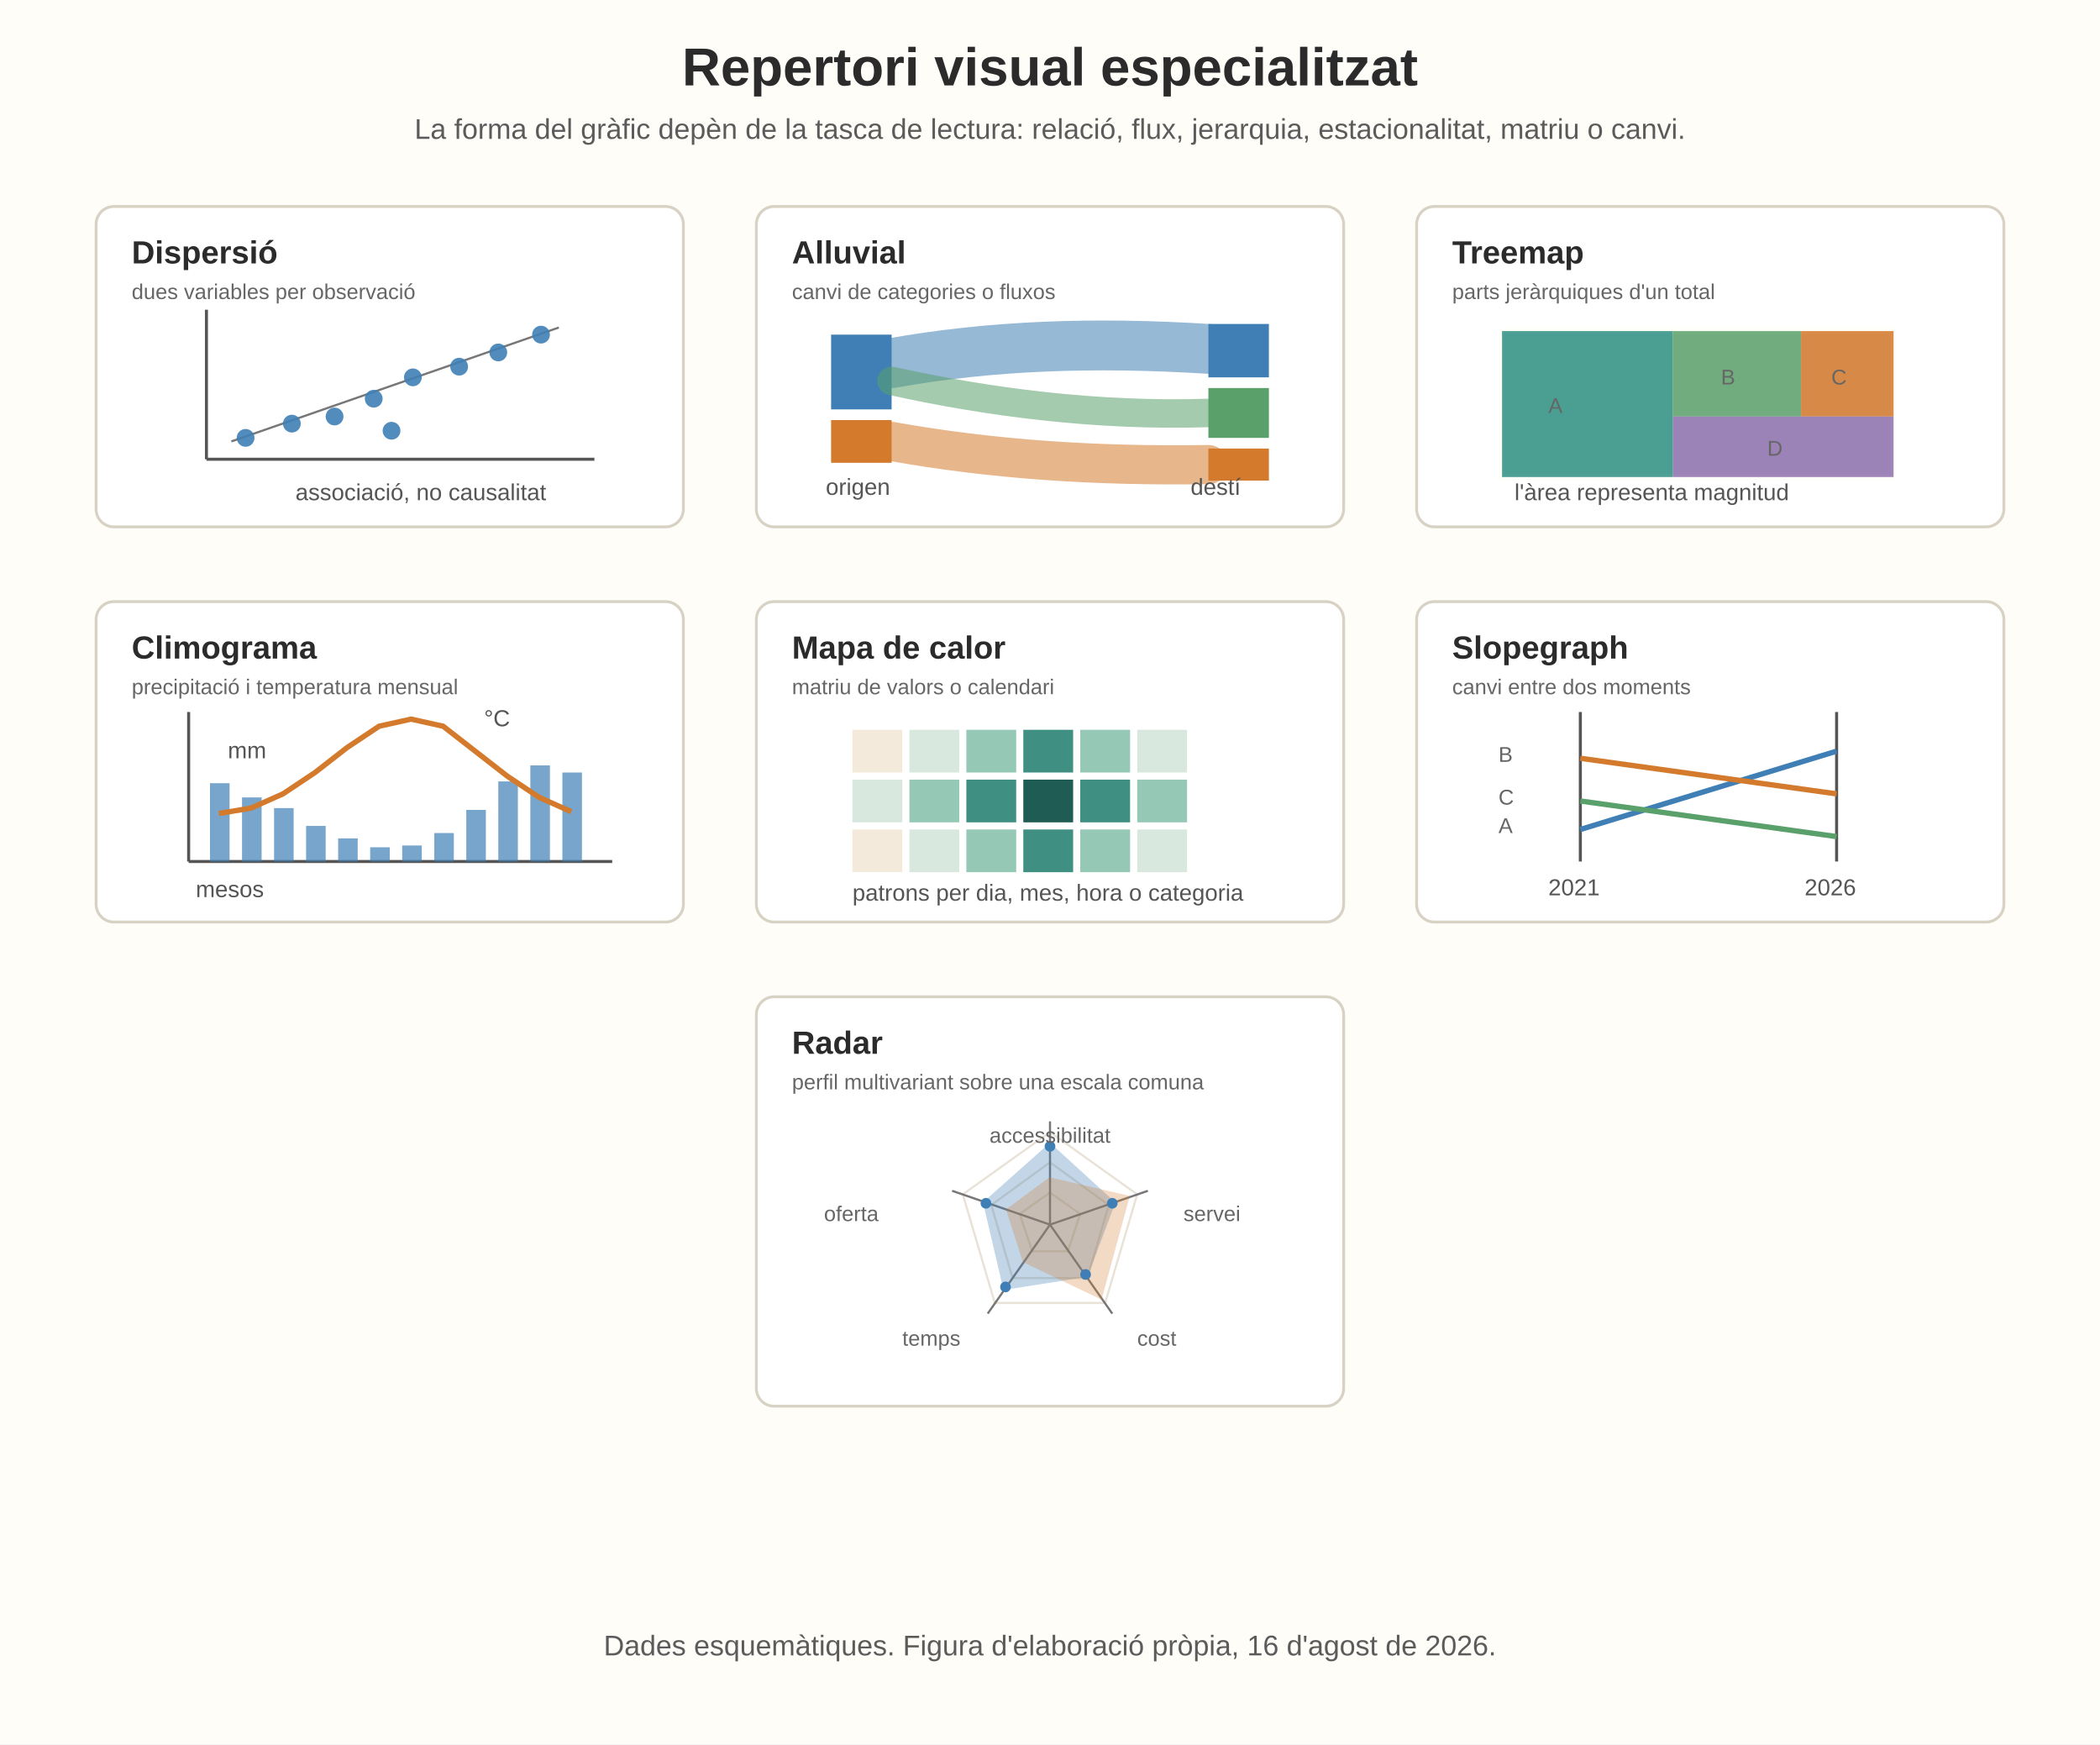
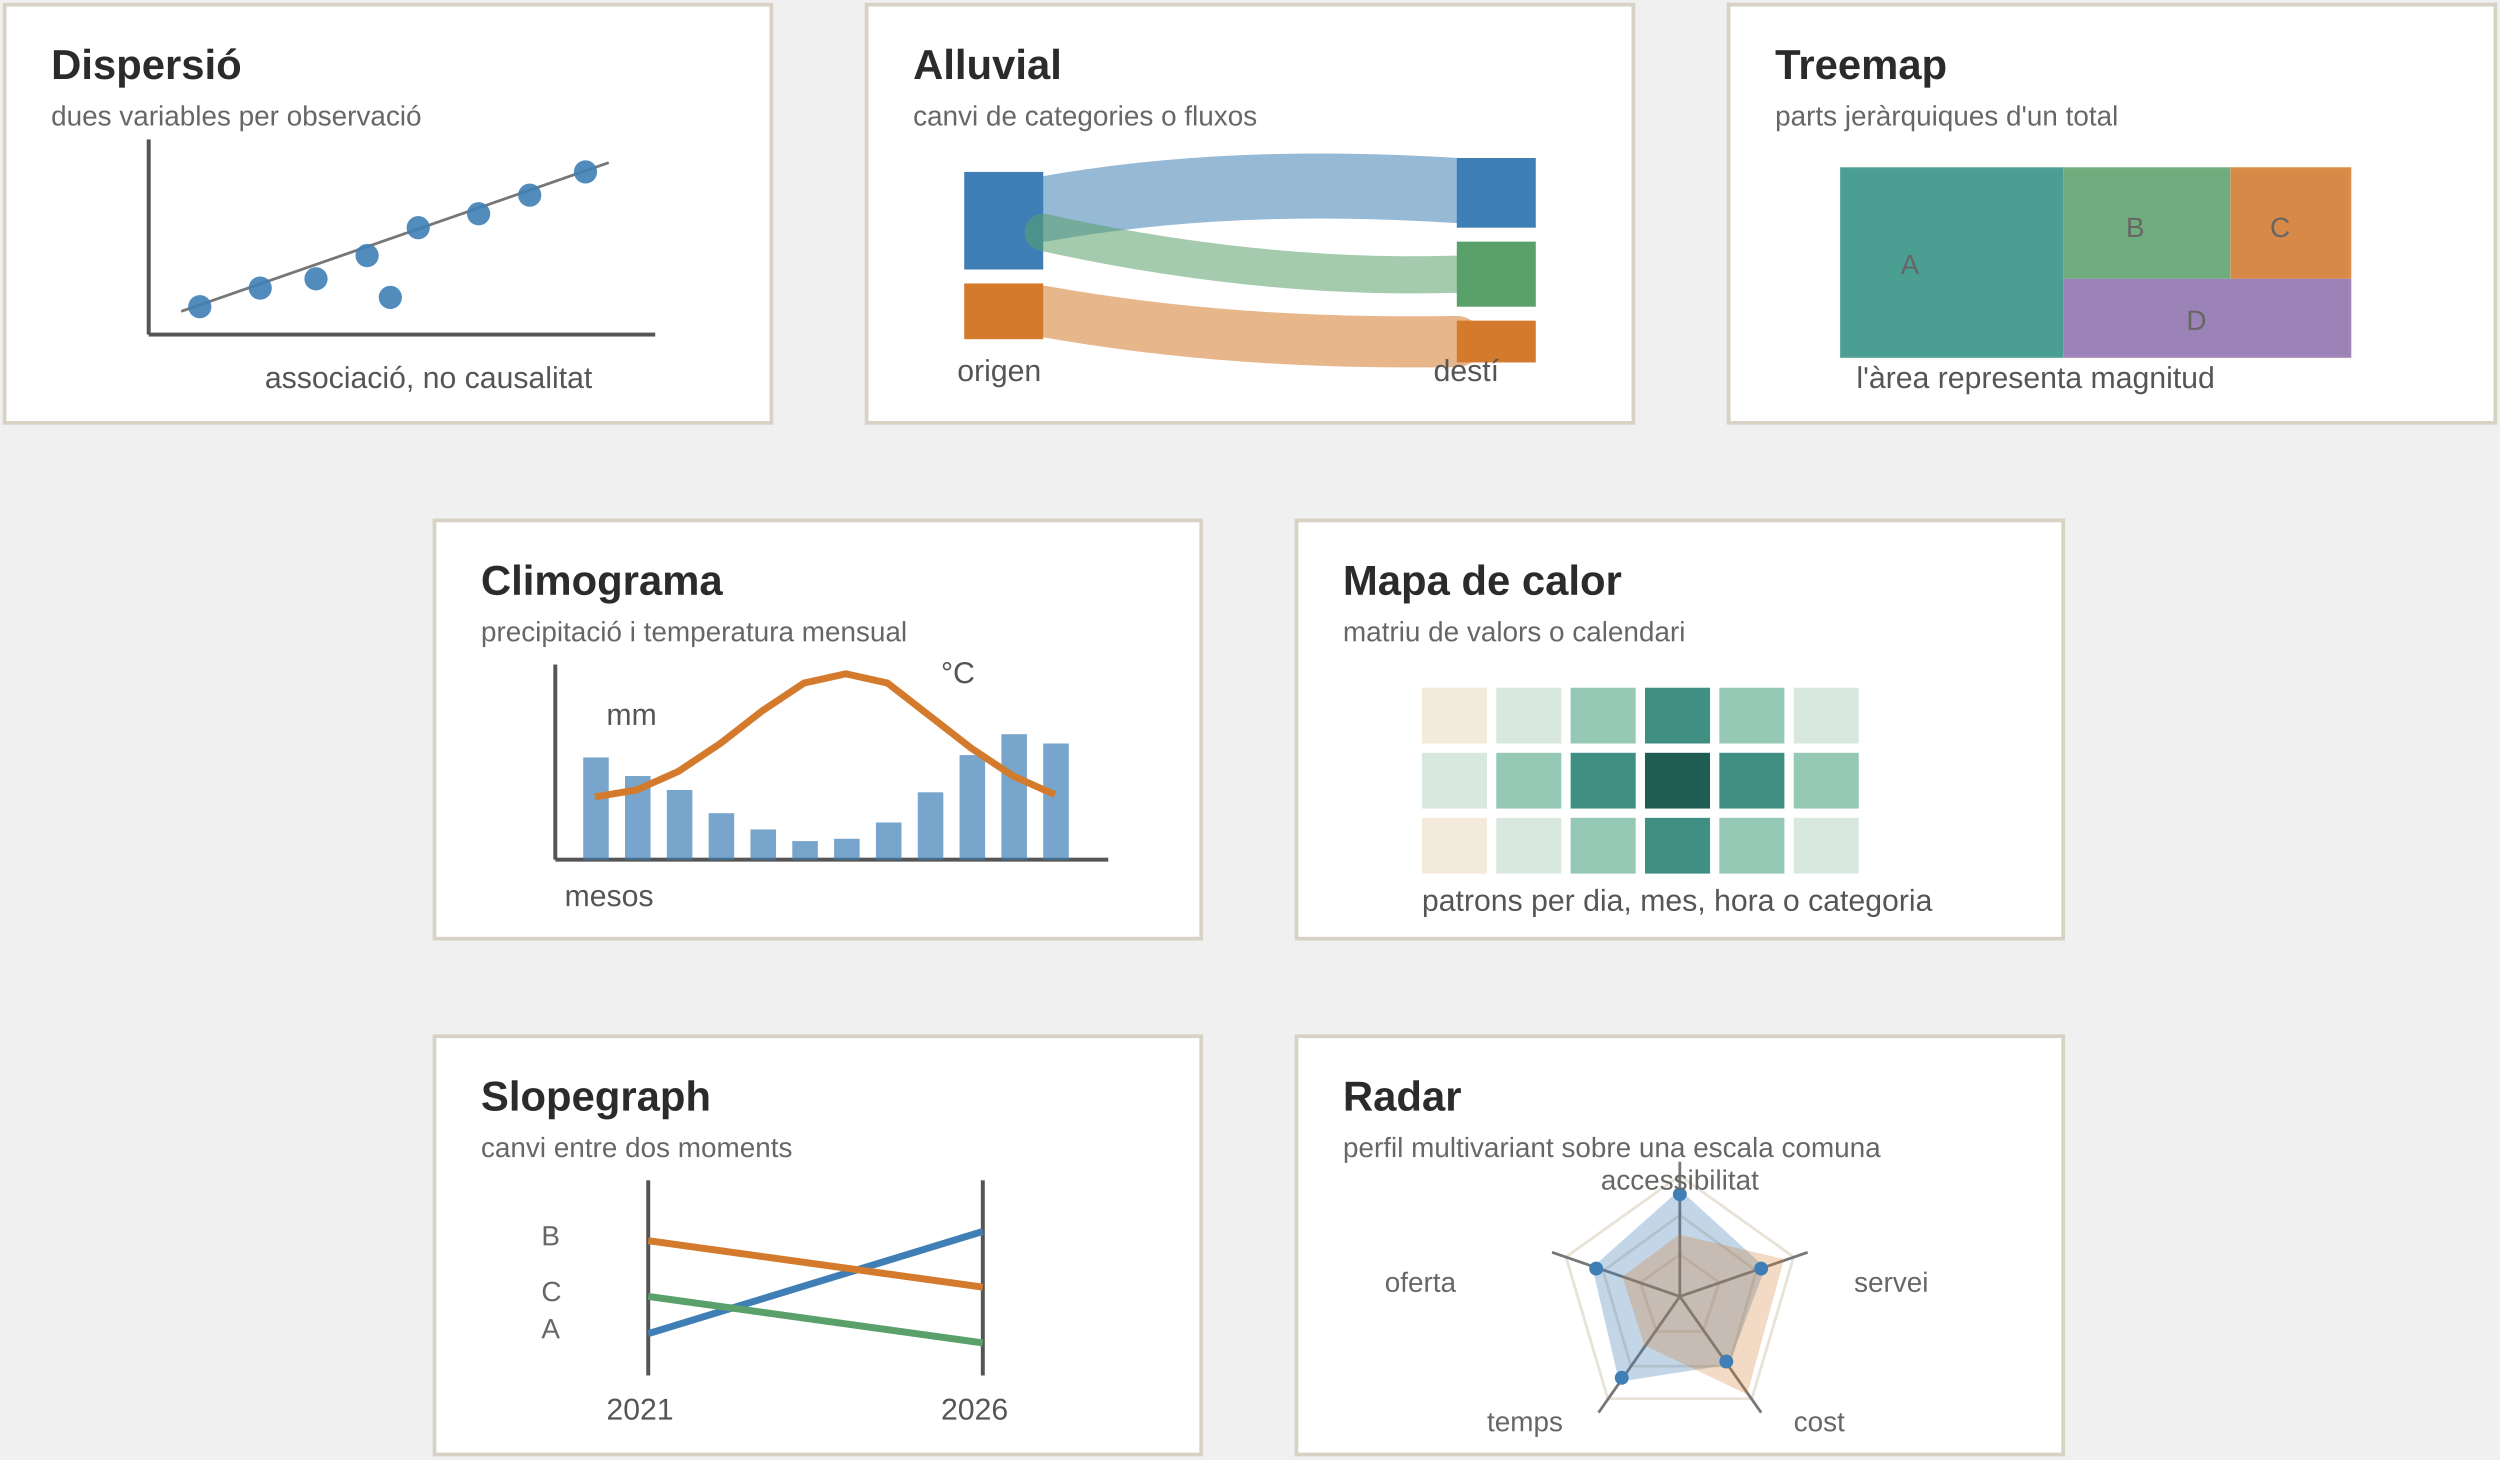
- <svg xmlns="http://www.w3.org/2000/svg" viewBox="0 0 1180 980" role="img" aria-labelledby="title desc">
+ <svg xmlns="http://www.w3.org/2000/svg" width="1076" height="628" viewBox="52 114 1076 628" role="img" aria-labelledby="title desc">
  <defs>
    <style>
-       .bg{fill:#fffdf8}.panel{fill:#fff;stroke:#d8d2c5;stroke-width:1.6}.grid{stroke:#e8e2d7;stroke-width:1}.axis{stroke:#555;stroke-width:1.7}.txt{font-family:Arial,Helvetica,sans-serif;fill:#2b2b2b}.title{font-size:30px;font-weight:700}.subtitle{font-size:16px;fill:#5b5b5b}.panel-title{font-size:18px;font-weight:700}.label{font-size:13px;fill:#555}.small{font-size:12px;fill:#666}.blue{fill:#3f7fb5}.blue-line{stroke:#3f7fb5;fill:none;stroke-width:3}.orange{fill:#d47a2c}.orange-line{stroke:#d47a2c;fill:none;stroke-width:3}.green{fill:#5aa06a}.green-line{stroke:#5aa06a;fill:none;stroke-width:3}.purple{fill:#8563a8}.red{fill:#c75146}.pale{fill:#f3eadb}.teal{fill:#2f8f83}.flow-blue{fill:none;stroke:#3f7fb5;stroke-width:28;stroke-linecap:round;opacity:.55}.flow-orange{fill:none;stroke:#d47a2c;stroke-width:22;stroke-linecap:round;opacity:.55}.flow-green{fill:none;stroke:#5aa06a;stroke-width:16;stroke-linecap:round;opacity:.55}.thin{stroke:#777;stroke-width:1.2;fill:none}.heat1{fill:#f3eadb}.heat2{fill:#d8e8de}.heat3{fill:#95c8b5}.heat4{fill:#3f8f83}.heat5{fill:#1f5d54}
+       .panel{fill:#fff;stroke:#d8d2c5;stroke-width:1.6}.grid{stroke:#e8e2d7;stroke-width:1}.axis{stroke:#555;stroke-width:1.7}.txt{font-family:Arial,Helvetica,sans-serif;fill:#2b2b2b}.panel-title{font-size:18px;font-weight:700}.label{font-size:13px;fill:#555}.small{font-size:12px;fill:#666}.blue{fill:#3f7fb5}.blue-line{stroke:#3f7fb5;fill:none;stroke-width:3}.orange{fill:#d47a2c}.orange-line{stroke:#d47a2c;fill:none;stroke-width:3}.green{fill:#5aa06a}.green-line{stroke:#5aa06a;fill:none;stroke-width:3}.purple{fill:#8563a8}.red{fill:#c75146}.pale{fill:#f3eadb}.teal{fill:#2f8f83}.flow-blue{fill:none;stroke:#3f7fb5;stroke-width:28;stroke-linecap:round;opacity:.55}.flow-orange{fill:none;stroke:#d47a2c;stroke-width:22;stroke-linecap:round;opacity:.55}.flow-green{fill:none;stroke:#5aa06a;stroke-width:16;stroke-linecap:round;opacity:.55}.thin{stroke:#777;stroke-width:1.2;fill:none}.heat1{fill:#f3eadb}.heat2{fill:#d8e8de}.heat3{fill:#95c8b5}.heat4{fill:#3f8f83}.heat5{fill:#1f5d54}
    </style>
  </defs>
-   <rect class="bg" width="1180" height="980" />
-   <text x="590" y="48" text-anchor="middle" class="txt title">Repertori visual especialitzat</text>
-   <text x="590" y="78" text-anchor="middle" class="txt subtitle">La forma del gràfic depèn de la tasca de lectura: relació, flux, jerarquia, estacionalitat, matriu o canvi.</text>
  <g transform="translate(54 116)">
-     <rect class="panel" width="330" height="180" rx="10" />
+     <rect class="panel" width="330" height="180" />
    <text x="20" y="32" class="txt panel-title">Dispersió</text>
    <text x="20" y="52" class="txt small">dues variables per observació</text>
    <line x1="62" y1="142" x2="280" y2="142" class="axis" />
    <line x1="62" y1="58" x2="62" y2="142" class="axis" />
    <line x1="76" y1="132" x2="260" y2="68" class="thin" />
    <g fill="#3f7fb5" opacity=".9">
      <circle cx="84" cy="130" r="5" />
      <circle cx="110" cy="122" r="5" />
      <circle cx="134" cy="118" r="5" />
      <circle cx="156" cy="108" r="5" />
      <circle cx="178" cy="96" r="5" />
      <circle cx="204" cy="90" r="5" />
      <circle cx="226" cy="82" r="5" />
      <circle cx="250" cy="72" r="5" />
      <circle cx="166" cy="126" r="5" />
    </g>
    <text x="112" y="165" class="txt label">associació, no causalitat</text>
  </g>
  <g transform="translate(425 116)">
-     <rect class="panel" width="330" height="180" rx="10" />
+     <rect class="panel" width="330" height="180" />
    <text x="20" y="32" class="txt panel-title">Alluvial</text>
    <text x="20" y="52" class="txt small">canvi de categories o fluxos</text>
    <rect x="42" y="72" width="34" height="42" class="blue" />
    <rect x="42" y="120" width="34" height="24" class="orange" />
    <rect x="254" y="66" width="34" height="30" class="blue" />
    <rect x="254" y="102" width="34" height="28" class="green" />
    <rect x="254" y="136" width="34" height="18" class="orange" />
    <path d="M76 88 C132 78, 190 76, 254 80" class="flow-blue" />
    <path d="M76 132 C132 142, 190 146, 254 145" class="flow-orange" />
    <path d="M76 98 C130 110, 192 118, 254 116" class="flow-green" />
    <text x="39" y="162" class="txt label">origen</text>
    <text x="244" y="162" class="txt label">destí</text>
  </g>
  <g transform="translate(796 116)">
-     <rect class="panel" width="330" height="180" rx="10" />
+     <rect class="panel" width="330" height="180" />
    <text x="20" y="32" class="txt panel-title">Treemap</text>
    <text x="20" y="52" class="txt small">parts jeràrquiques d'un total</text>
    <rect x="48" y="70" width="220" height="82" fill="#e9f1ed" stroke="#fffdf8" stroke-width="3" />
    <rect x="48" y="70" width="96" height="82" class="teal" opacity=".85" />
    <rect x="144" y="70" width="72" height="48" class="green" opacity=".85" />
    <rect x="216" y="70" width="52" height="48" class="orange" opacity=".86" />
    <rect x="144" y="118" width="124" height="34" class="purple" opacity=".78" />
    <text x="74" y="116" class="txt small" fill="#fff">A</text>
    <text x="171" y="100" class="txt small" fill="#fff">B</text>
    <text x="233" y="100" class="txt small" fill="#fff">C</text>
    <text x="197" y="140" class="txt small" fill="#fff">D</text>
    <text x="55" y="165" class="txt label">l'àrea representa magnitud</text>
  </g>
-   <g transform="translate(54 338)">
-     <rect class="panel" width="330" height="180" rx="10" />
+   <g transform="translate(239 338)">
+     <rect class="panel" width="330" height="180" />
    <text x="20" y="32" class="txt panel-title">Climograma</text>
    <text x="20" y="52" class="txt small">precipitació i temperatura mensual</text>
    <line x1="52" y1="146" x2="290" y2="146" class="axis" />
    <line x1="52" y1="62" x2="52" y2="146" class="axis" />
    <g class="blue" opacity=".7">
      <rect x="64" y="102" width="11" height="44" />
      <rect x="82" y="110" width="11" height="36" />
      <rect x="100" y="116" width="11" height="30" />
      <rect x="118" y="126" width="11" height="20" />
      <rect x="136" y="133" width="11" height="13" />
      <rect x="154" y="138" width="11" height="8" />
      <rect x="172" y="137" width="11" height="9" />
      <rect x="190" y="130" width="11" height="16" />
      <rect x="208" y="117" width="11" height="29" />
      <rect x="226" y="101" width="11" height="45" />
      <rect x="244" y="92" width="11" height="54" />
      <rect x="262" y="96" width="11" height="50" />
    </g>
    <polyline class="orange-line" points="69,119 87,116 105,108 123,96 141,82 159,70 177,66 195,70 213,84 231,98 249,110 267,118" />
    <text x="56" y="166" class="txt label">mesos</text>
    <text x="218" y="70" class="txt label">°C</text>
    <text x="74" y="88" class="txt label">mm</text>
  </g>
-   <g transform="translate(425 338)">
-     <rect class="panel" width="330" height="180" rx="10" />
+   <g transform="translate(610 338)">
+     <rect class="panel" width="330" height="180" />
    <text x="20" y="32" class="txt panel-title">Mapa de calor</text>
    <text x="20" y="52" class="txt small">matriu de valors o calendari</text>
    <g transform="translate(54 72)">
      <rect width="28" height="24" class="heat1" />
      <rect x="32" width="28" height="24" class="heat2" />
      <rect x="64" width="28" height="24" class="heat3" />
      <rect x="96" width="28" height="24" class="heat4" />
      <rect x="128" width="28" height="24" class="heat3" />
      <rect x="160" width="28" height="24" class="heat2" />
      <rect y="28" width="28" height="24" class="heat2" />
      <rect x="32" y="28" width="28" height="24" class="heat3" />
      <rect x="64" y="28" width="28" height="24" class="heat4" />
      <rect x="96" y="28" width="28" height="24" class="heat5" />
      <rect x="128" y="28" width="28" height="24" class="heat4" />
      <rect x="160" y="28" width="28" height="24" class="heat3" />
      <rect y="56" width="28" height="24" class="heat1" />
      <rect x="32" y="56" width="28" height="24" class="heat2" />
      <rect x="64" y="56" width="28" height="24" class="heat3" />
      <rect x="96" y="56" width="28" height="24" class="heat4" />
      <rect x="128" y="56" width="28" height="24" class="heat3" />
      <rect x="160" y="56" width="28" height="24" class="heat2" />
    </g>
    <text x="54" y="168" class="txt label">patrons per dia, mes, hora o categoria</text>
  </g>
-   <g transform="translate(796 338)">
-     <rect class="panel" width="330" height="180" rx="10" />
+   <g transform="translate(239 560)">
+     <rect class="panel" width="330" height="180" />
    <text x="20" y="32" class="txt panel-title">Slopegraph</text>
    <text x="20" y="52" class="txt small">canvi entre dos moments</text>
    <line x1="92" y1="62" x2="92" y2="146" class="axis" />
    <line x1="236" y1="62" x2="236" y2="146" class="axis" />
    <line x1="92" y1="128" x2="236" y2="84" class="blue-line" />
    <line x1="92" y1="88" x2="236" y2="108" class="orange-line" />
    <line x1="92" y1="112" x2="236" y2="132" class="green-line" />
    <text x="74" y="165" class="txt label">2021</text>
    <text x="218" y="165" class="txt label">2026</text>
    <text x="46" y="130" class="txt small">A</text>
    <text x="46" y="90" class="txt small">B</text>
    <text x="46" y="114" class="txt small">C</text>
  </g>
-   <g transform="translate(425 560)">
-     <rect class="panel" width="330" height="230" rx="10" />
+   <g transform="translate(610 560)">
+     <rect class="panel" width="330" height="180" />
    <text x="20" y="32" class="txt panel-title">Radar</text>
    <text x="20" y="52" class="txt small">perfil multivariant sobre una escala comuna</text>
-     <g transform="translate(165 128)">
+     <g transform="translate(165 112)">
      <polygon points="0,-52 49,-17 31,44 -31,44 -49,-17" fill="none" stroke="#e8e2d7" stroke-width="1.2" />
      <polygon points="0,-35 33,-11 21,30 -21,30 -33,-11" fill="none" stroke="#e8e2d7" stroke-width="1.2" />
      <polygon points="0,-18 17,-6 10,15 -10,15 -17,-6" fill="none" stroke="#e8e2d7" stroke-width="1.2" />
      <line x1="0" y1="0" x2="0" y2="-58" class="thin" />
      <line x1="0" y1="0" x2="55" y2="-19" class="thin" />
      <line x1="0" y1="0" x2="35" y2="50" class="thin" />
      <line x1="0" y1="0" x2="-35" y2="50" class="thin" />
      <line x1="0" y1="0" x2="-55" y2="-19" class="thin" />
      <polygon points="0,-44 35,-12 20,28 -25,35 -36,-12" fill="#3f7fb5" opacity=".32" stroke="#3f7fb5" stroke-width="3" />
      <polygon points="0,-25 43,-15 28,40 -14,20 -23,-8" fill="#d47a2c" opacity=".28" stroke="#d47a2c" stroke-width="3" />
      <circle cx="0" cy="-44" r="3" class="blue" />
      <circle cx="35" cy="-12" r="3" class="blue" />
      <circle cx="20" cy="28" r="3" class="blue" />
      <circle cx="-25" cy="35" r="3" class="blue" />
      <circle cx="-36" cy="-12" r="3" class="blue" />
    </g>
-     <text x="165" y="82" text-anchor="middle" class="txt small">accessibilitat</text>
-     <text x="240" y="126" class="txt small">servei</text>
-     <text x="214" y="196" class="txt small">cost</text>
-     <text x="82" y="196" class="txt small">temps</text>
-     <text x="38" y="126" class="txt small">oferta</text>
+     <text x="165" y="66" text-anchor="middle" class="txt small">accessibilitat</text>
+     <text x="240" y="110" class="txt small">servei</text>
+     <text x="214" y="170" class="txt small">cost</text>
+     <text x="82" y="170" class="txt small">temps</text>
+     <text x="38" y="110" class="txt small">oferta</text>
  </g>
-   <text x="590" y="930" text-anchor="middle" class="txt subtitle">Dades esquemàtiques. Figura d'elaboració pròpia, 16 d'agost de 2026.</text>
</svg>
